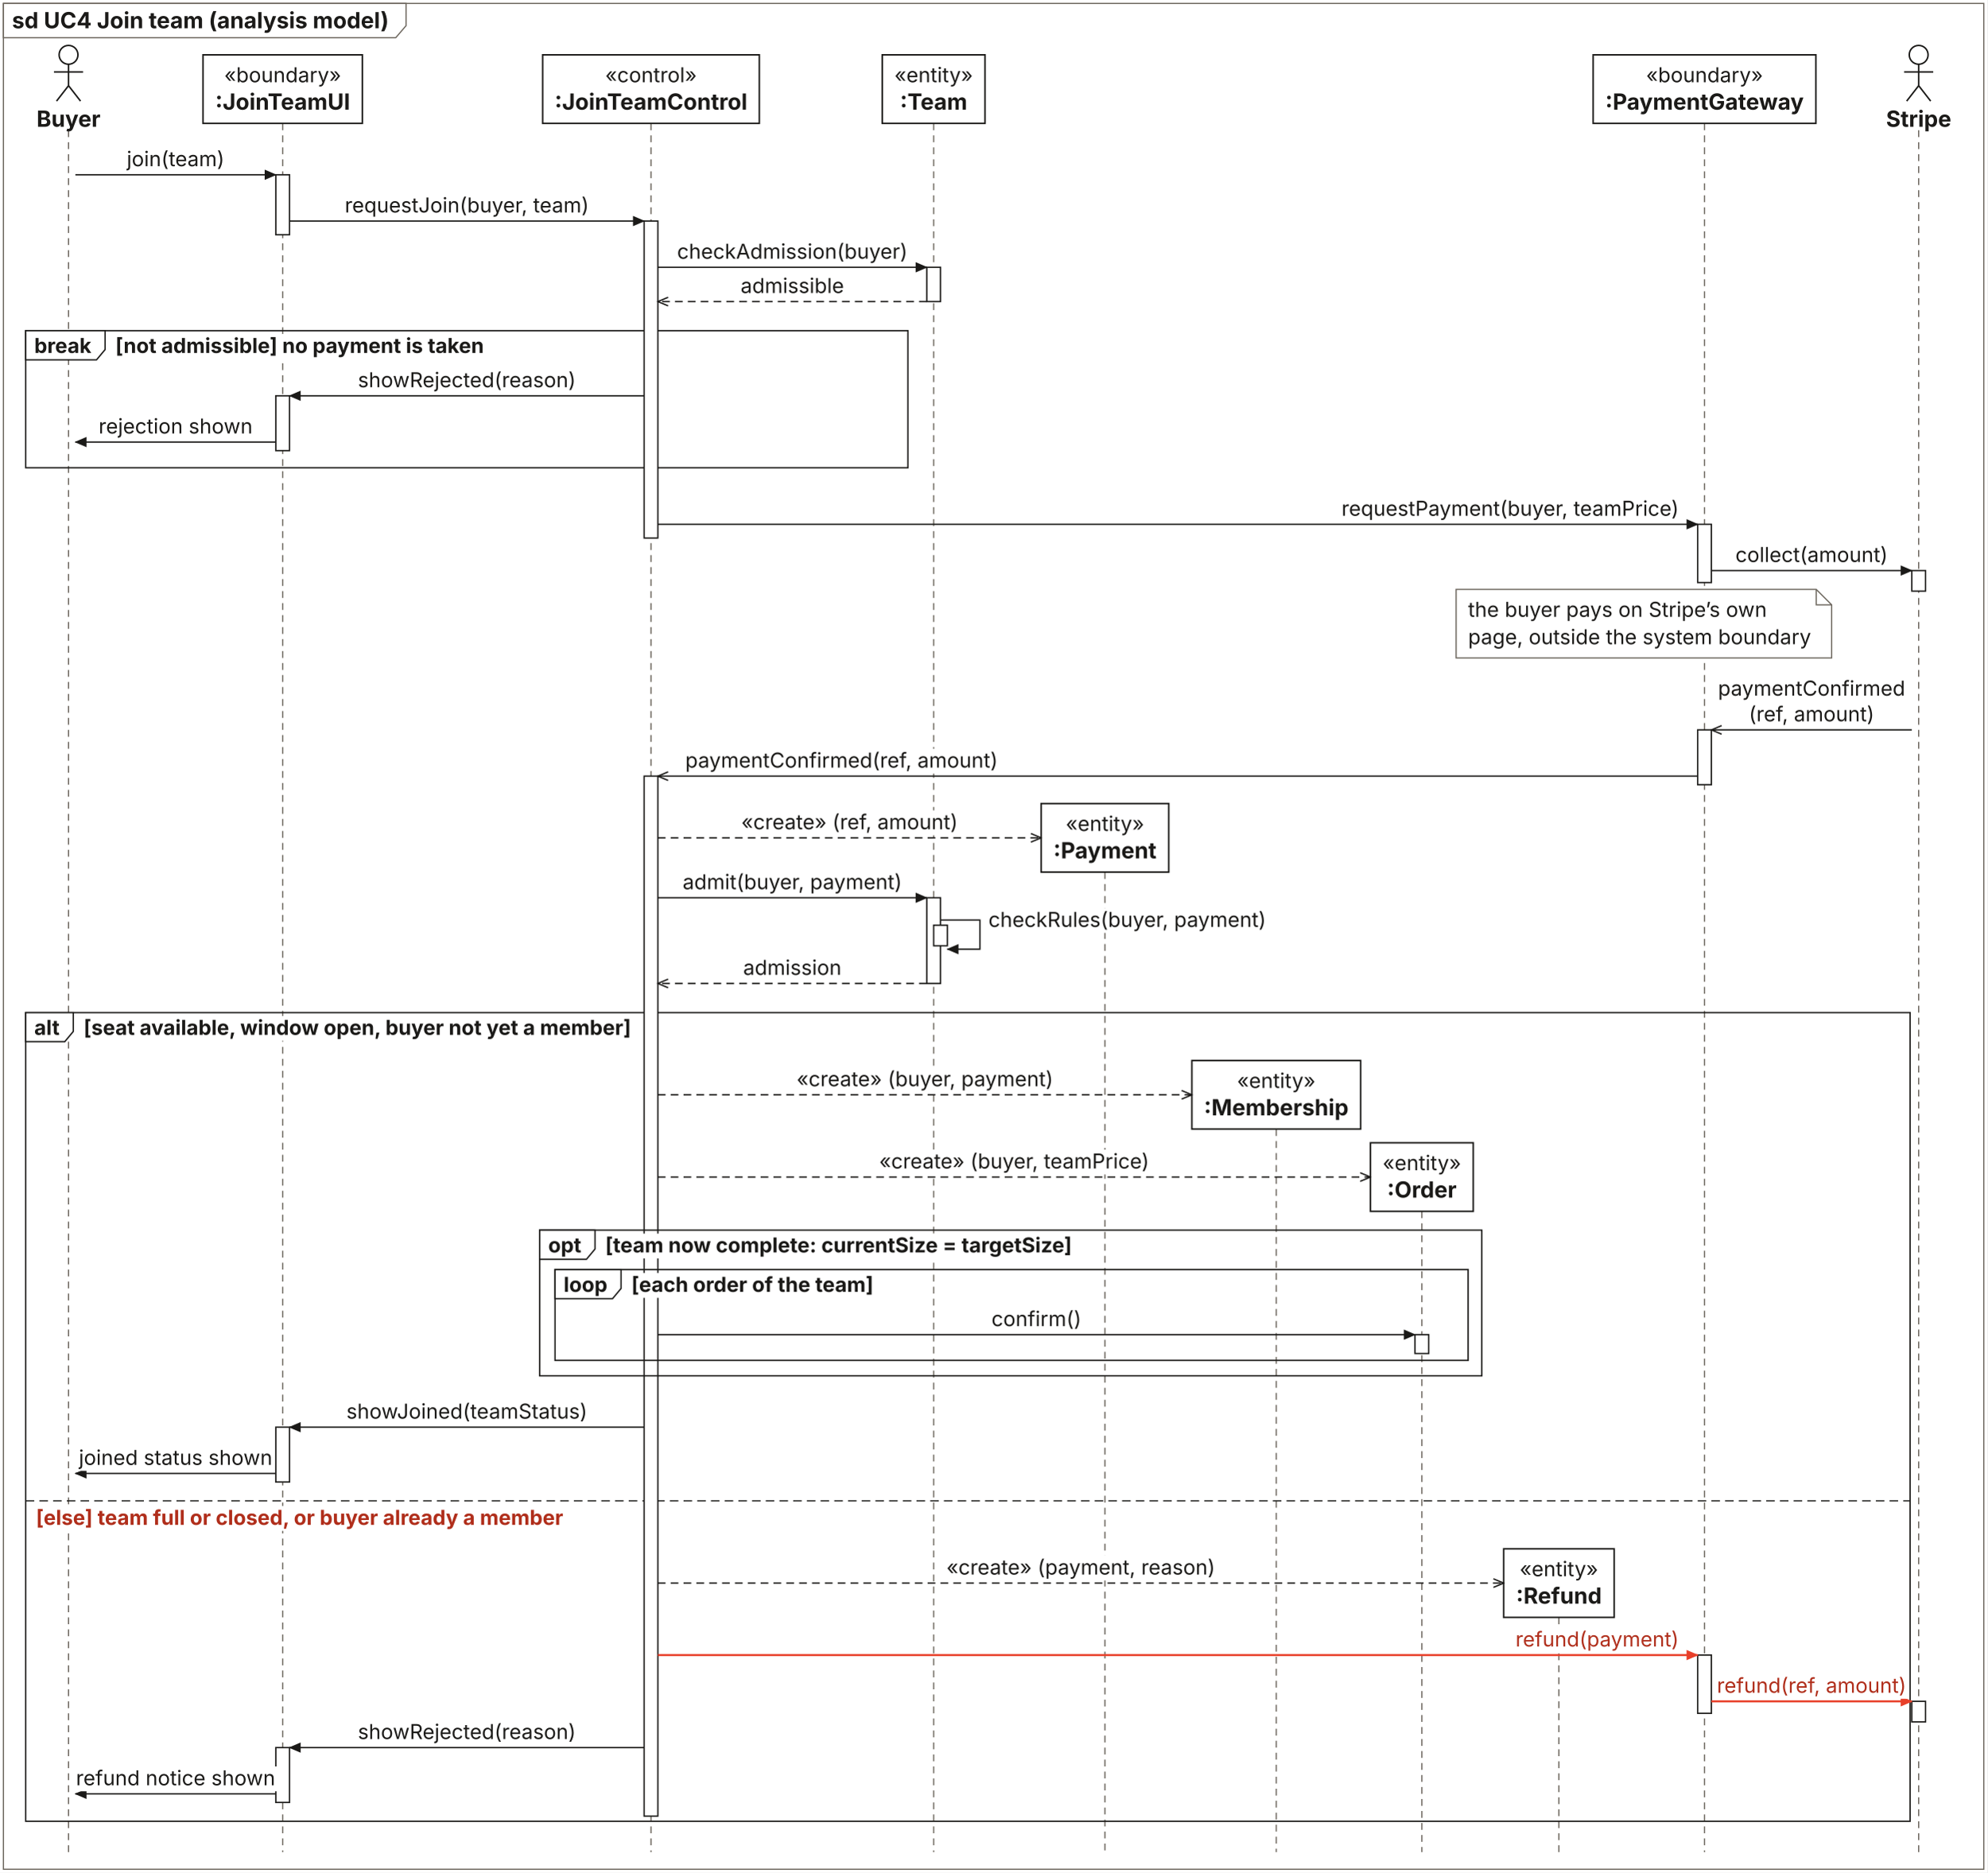
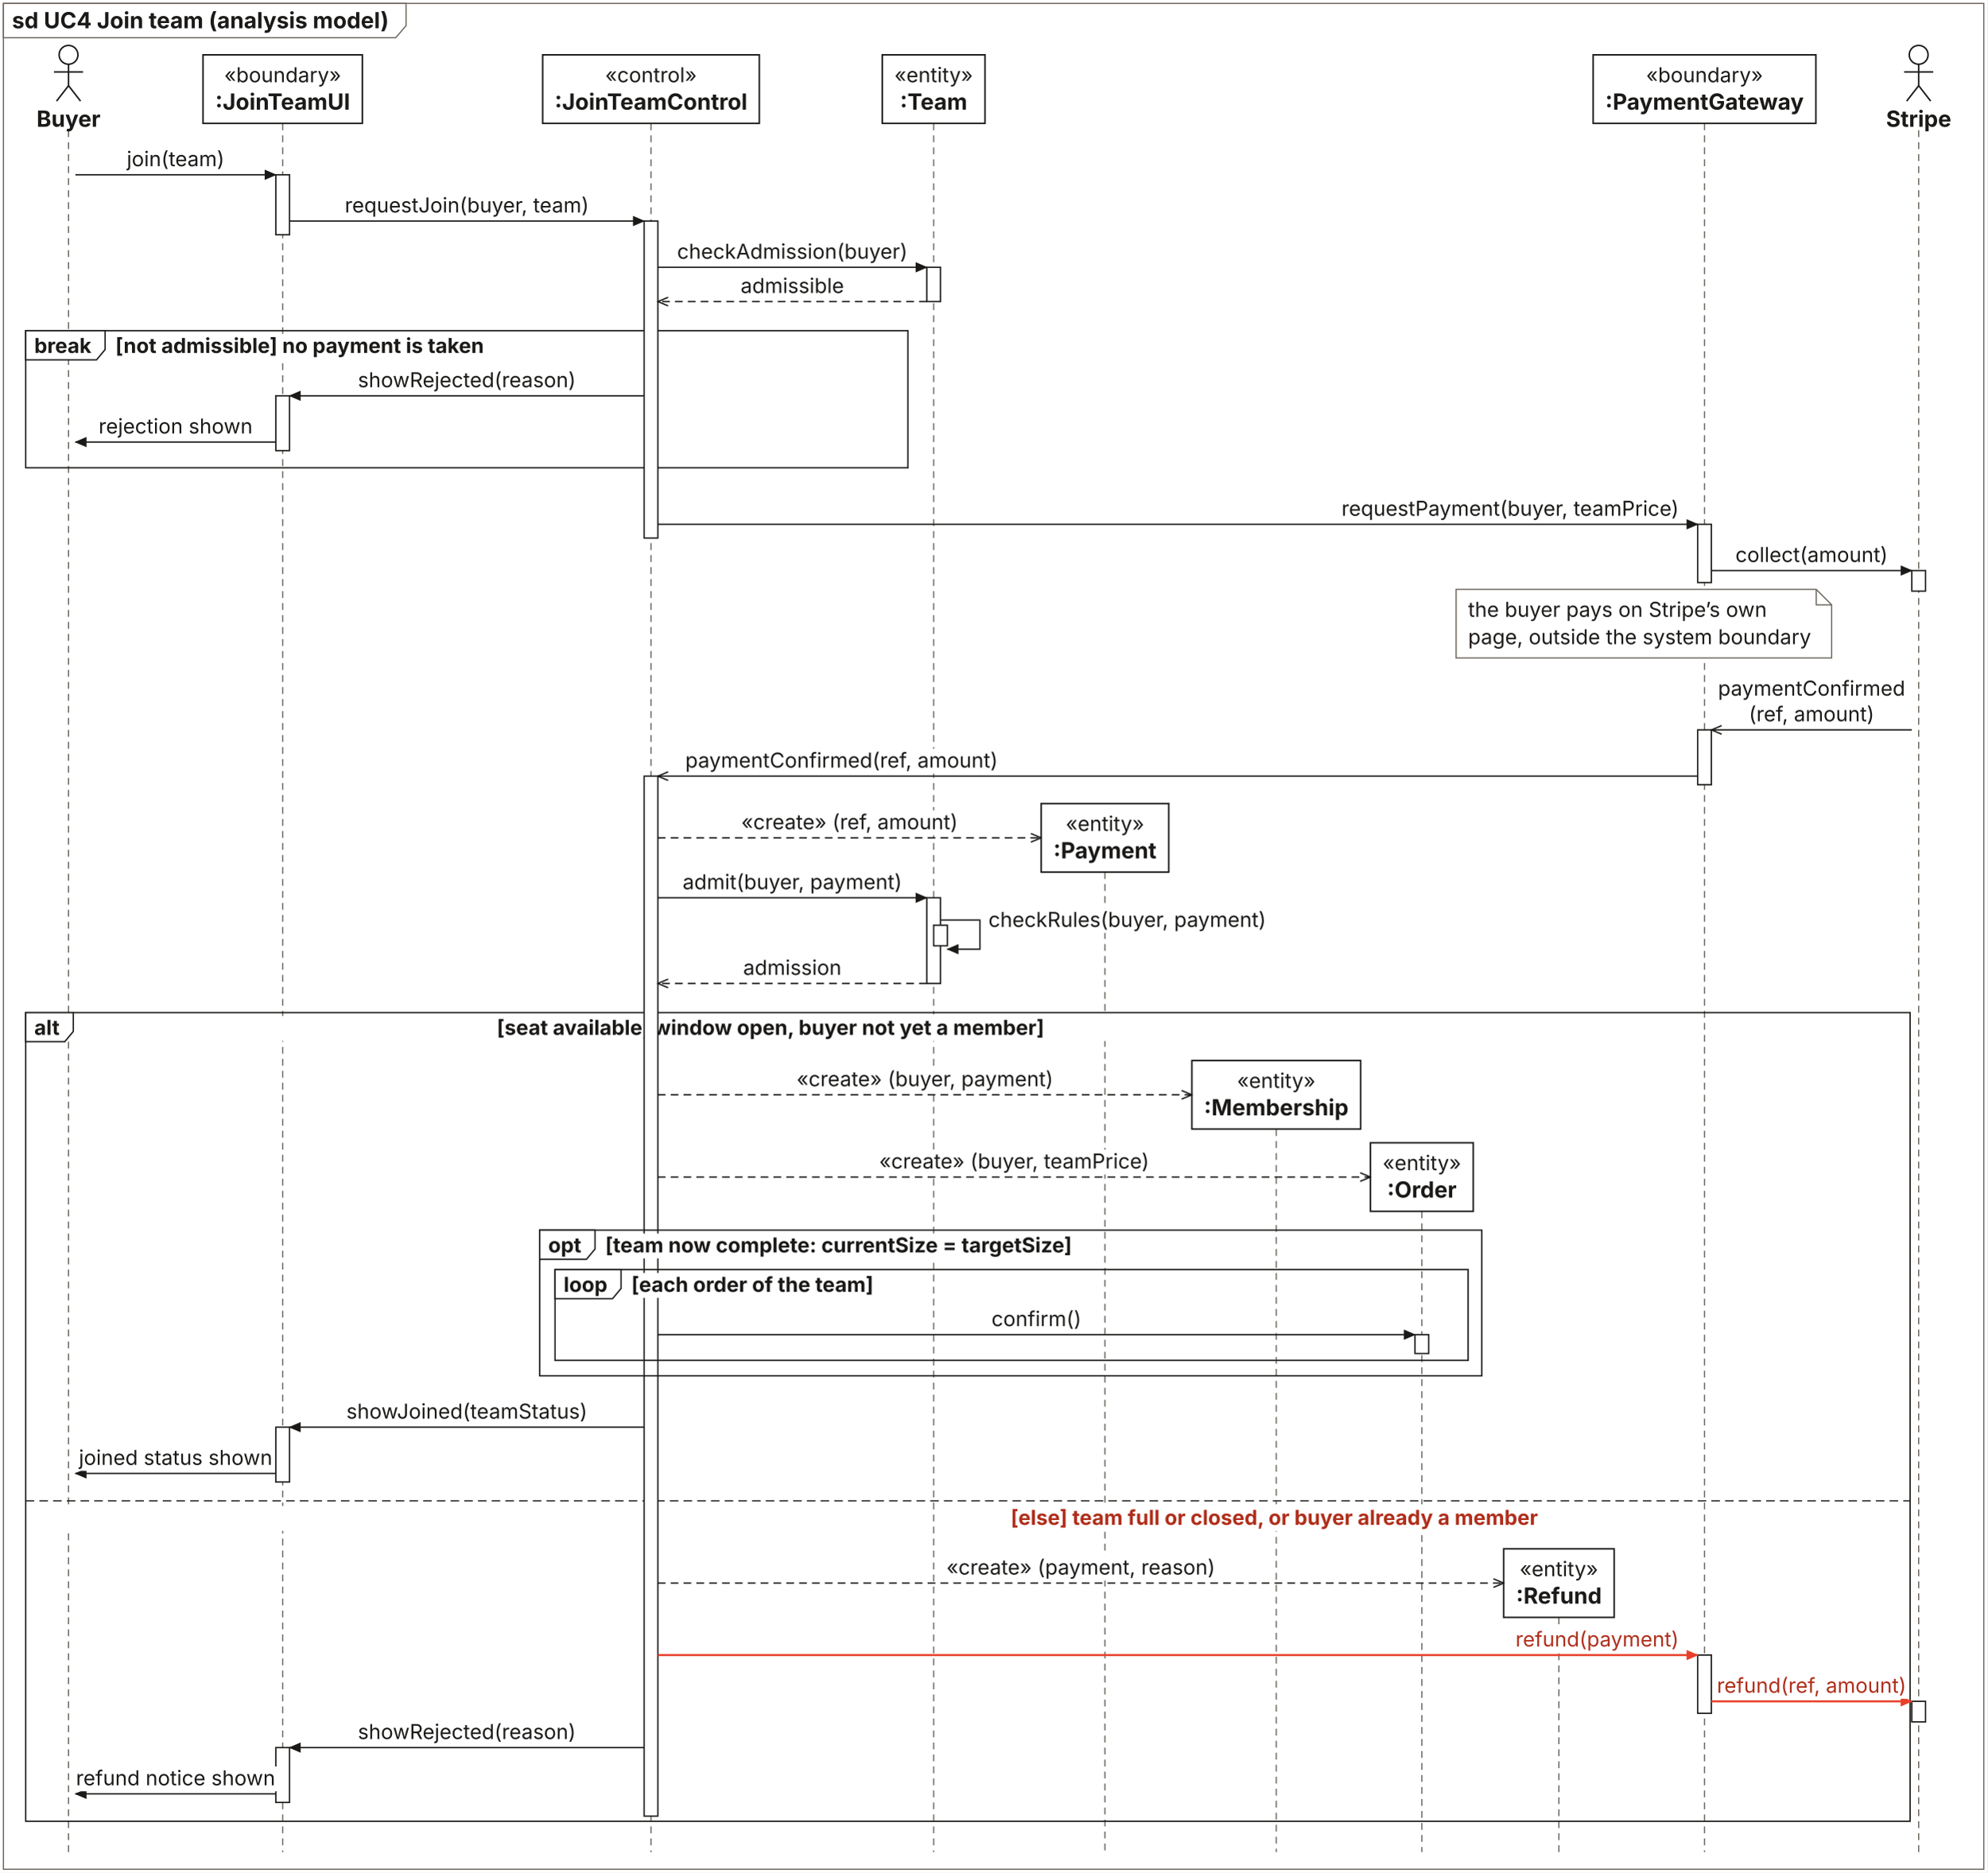
<svg xmlns="http://www.w3.org/2000/svg" width="2320" height="2186" viewBox="0 0 2320 2186" font-family="Inter, Helvetica, Arial, sans-serif">
  <defs>
    <marker id="uasFill" viewBox="0 0 14 12" refX="13" refY="6" markerWidth="14" markerHeight="12" markerUnits="userSpaceOnUse" orient="auto-start-reverse">
      <path d="M0,0 L14,6 L0,12 Z" fill="#1B1A18" />
    </marker>
    <marker id="uasFillR" viewBox="0 0 14 12" refX="13" refY="6" markerWidth="14" markerHeight="12" markerUnits="userSpaceOnUse" orient="auto-start-reverse">
      <path d="M0,0 L14,6 L0,12 Z" fill="#E8402A" />
    </marker>
    <marker id="uasOpen" viewBox="0 0 14 12" refX="13" refY="6" markerWidth="14" markerHeight="12" markerUnits="userSpaceOnUse" orient="auto-start-reverse">
      <path d="M1,1 L13,6 L1,11" fill="none" stroke="#1B1A18" stroke-width="1.6" />
    </marker>
    <marker id="uasOpenR" viewBox="0 0 14 12" refX="13" refY="6" markerWidth="14" markerHeight="12" markerUnits="userSpaceOnUse" orient="auto-start-reverse">
      <path d="M1,1 L13,6 L1,11" fill="none" stroke="#E8402A" stroke-width="1.8" />
    </marker>
    <marker id="uasTri" viewBox="0 0 20 18" refX="19" refY="9" markerWidth="20" markerHeight="18" markerUnits="userSpaceOnUse" orient="auto-start-reverse">
      <path d="M1,1 L19,9 L1,17 Z" fill="#FFFFFF" stroke="#1B1A18" stroke-width="1.6" />
    </marker>
    <marker id="uasDia" viewBox="0 0 24 14" refX="23" refY="7" markerWidth="24" markerHeight="14" markerUnits="userSpaceOnUse" orient="auto-start-reverse">
      <path d="M1,7 L12,1 L23,7 L12,13 Z" fill="#1B1A18" stroke="#1B1A18" stroke-width="1" />
    </marker>
    <marker id="uasODia" viewBox="0 0 24 14" refX="23" refY="7" markerWidth="24" markerHeight="14" markerUnits="userSpaceOnUse" orient="auto-start-reverse">
      <path d="M1,7 L12,1 L23,7 L12,13 Z" fill="#FFFFFF" stroke="#1B1A18" stroke-width="1.4" />
    </marker>
  </defs>
  <rect x="0" y="0" width="2320" height="2186" fill="#FFFFFF" stroke="none" />
  <rect x="4" y="4" width="2312" height="2178" fill="#FFFFFF" stroke="#6B655C" stroke-width="1.4" />
  <path d="M4 4 H474 V30 L462 44 H4 Z" fill="#FFFFFF" stroke="#6B655C" stroke-width="1.4" />
  <text x="14" y="33" font-size="26" font-weight="bold" fill="#1B1A18">sd UC4 Join team (analysis model)</text>
  <line x1="80" y1="152" x2="80" y2="2162" stroke="#6B655C" stroke-width="1.4" stroke-dasharray="8 6" />
  <line x1="330" y1="144" x2="330" y2="2162" stroke="#6B655C" stroke-width="1.4" stroke-dasharray="8 6" />
  <line x1="760" y1="144" x2="760" y2="2162" stroke="#6B655C" stroke-width="1.4" stroke-dasharray="8 6" />
  <line x1="1090" y1="144" x2="1090" y2="2162" stroke="#6B655C" stroke-width="1.4" stroke-dasharray="8 6" />
  <line x1="1990" y1="144" x2="1990" y2="2162" stroke="#6B655C" stroke-width="1.4" stroke-dasharray="8 6" />
  <line x1="2240" y1="152" x2="2240" y2="2162" stroke="#6B655C" stroke-width="1.4" stroke-dasharray="8 6" />
  <line x1="1290" y1="1018" x2="1290" y2="2162" stroke="#6B655C" stroke-width="1.4" stroke-dasharray="8 6" />
  <line x1="1490" y1="1318" x2="1490" y2="2162" stroke="#6B655C" stroke-width="1.4" stroke-dasharray="8 6" />
  <line x1="1660" y1="1414" x2="1660" y2="2162" stroke="#6B655C" stroke-width="1.4" stroke-dasharray="8 6" />
  <line x1="1820" y1="1888" x2="1820" y2="2162" stroke="#6B655C" stroke-width="1.4" stroke-dasharray="8 6" />
  <rect x="30" y="386" width="1030" height="160" fill="none" stroke="#1B1A18" stroke-width="1.6" />
  <path d="M30 386 H122.703 V408 L112.703 420 H30 Z" fill="#FFFFFF" stroke="#1B1A18" stroke-width="1.6" />
  <text x="40" y="412" font-size="24" font-weight="bold" fill="#1B1A18">break</text>
  <rect x="131.7" y="390" width="441.9" height="29" fill="#FFFFFF" stroke="none" />
  <text x="134.7" y="412" font-size="24" font-weight="bold" fill="#1B1A18">[not admissible]  no payment is taken</text>
  <rect x="30" y="1182" width="2200" height="944" fill="none" stroke="#1B1A18" stroke-width="1.6" />
  <path d="M30 1182 H85.578 V1204 L75.578 1216 H30 Z" fill="#FFFFFF" stroke="#1B1A18" stroke-width="1.6" />
  <text x="40" y="1208" font-size="24" font-weight="bold" fill="#1B1A18">alt</text>
  <rect x="94.6" y="1186" width="646.6" height="29" fill="#FFFFFF" stroke="none" />
-   <text x="97.6" y="1208" font-size="24" font-weight="bold" fill="#1B1A18">[seat available, window open, buyer not yet a member]</text>
+   <rect x="574" y="1184" width="775.2" height="31.2" fill="#FFFFFF" />
+   <text x="580" y="1208" font-size="24" font-weight="bold" fill="#1B1A18">[seat available, window open, buyer not yet a member]</text>
  <line x1="30" y1="1752" x2="2230" y2="1752" stroke="#1B1A18" stroke-width="1.4" stroke-dasharray="10 6" />
  <rect x="39" y="1758" width="628" height="29" fill="#FFFFFF" stroke="none" />
-   <text x="42" y="1780" font-size="24" font-weight="bold" fill="#B02E1B">[else]  team full or closed, or buyer already a member</text>
+   <rect x="1174" y="1756" width="789.6" height="31.2" fill="#FFFFFF" />
+   <text x="1180" y="1780" font-size="24" font-weight="bold" fill="#B02E1B">[else]  team full or closed, or buyer already a member</text>
  <circle cx="80" cy="64" r="11" fill="#FFFFFF" stroke="#1B1A18" stroke-width="1.8" />
  <path d="M80 75 V100 M63 84 H97 M80 100 L66 118 M80 100 L94 118" fill="none" stroke="#1B1A18" stroke-width="1.8" />
  <text x="80" y="148" font-size="26" text-anchor="middle" font-weight="bold" fill="#1B1A18">Buyer</text>
  <rect x="237" y="64" width="186" height="80" fill="#FFFFFF" stroke="#1B1A18" stroke-width="1.8" />
  <text x="330" y="96" font-size="24" text-anchor="middle" fill="#1B1A18">«boundary»</text>
  <text x="330" y="128" font-size="26" text-anchor="middle" font-weight="bold" fill="#1B1A18">:JoinTeamUI</text>
  <rect x="633.5" y="64" width="253" height="80" fill="#FFFFFF" stroke="#1B1A18" stroke-width="1.8" />
  <text x="760" y="96" font-size="24" text-anchor="middle" fill="#1B1A18">«control»</text>
  <text x="760" y="128" font-size="26" text-anchor="middle" font-weight="bold" fill="#1B1A18">:JoinTeamControl</text>
  <rect x="1030" y="64" width="120" height="80" fill="#FFFFFF" stroke="#1B1A18" stroke-width="1.8" />
  <text x="1090" y="96" font-size="24" text-anchor="middle" fill="#1B1A18">«entity»</text>
  <text x="1090" y="128" font-size="26" text-anchor="middle" font-weight="bold" fill="#1B1A18">:Team</text>
  <rect x="1860" y="64" width="260" height="80" fill="#FFFFFF" stroke="#1B1A18" stroke-width="1.8" />
  <text x="1990" y="96" font-size="24" text-anchor="middle" fill="#1B1A18">«boundary»</text>
  <text x="1990" y="128" font-size="26" text-anchor="middle" font-weight="bold" fill="#1B1A18">:PaymentGateway</text>
  <circle cx="2240" cy="64" r="11" fill="#FFFFFF" stroke="#1B1A18" stroke-width="1.8" />
  <path d="M2240 75 V100 M2223 84 H2257 M2240 100 L2226 118 M2240 100 L2254 118" fill="none" stroke="#1B1A18" stroke-width="1.8" />
  <text x="2240" y="148" font-size="26" text-anchor="middle" font-weight="bold" fill="#1B1A18">Stripe</text>
  <rect x="1215.5" y="938" width="149" height="80" fill="#FFFFFF" stroke="#1B1A18" stroke-width="1.8" />
  <text x="1290" y="970" font-size="24" text-anchor="middle" fill="#1B1A18">«entity»</text>
  <text x="1290" y="1002" font-size="26" text-anchor="middle" font-weight="bold" fill="#1B1A18">:Payment</text>
  <rect x="1391.5" y="1238" width="197" height="80" fill="#FFFFFF" stroke="#1B1A18" stroke-width="1.8" />
  <text x="1490" y="1270" font-size="24" text-anchor="middle" fill="#1B1A18">«entity»</text>
  <text x="1490" y="1302" font-size="26" text-anchor="middle" font-weight="bold" fill="#1B1A18">:Membership</text>
  <rect x="1600" y="1334" width="120" height="80" fill="#FFFFFF" stroke="#1B1A18" stroke-width="1.8" />
  <text x="1660" y="1366" font-size="24" text-anchor="middle" fill="#1B1A18">«entity»</text>
  <text x="1660" y="1398" font-size="26" text-anchor="middle" font-weight="bold" fill="#1B1A18">:Order</text>
  <rect x="1755.5" y="1808" width="129" height="80" fill="#FFFFFF" stroke="#1B1A18" stroke-width="1.8" />
  <text x="1820" y="1840" font-size="24" text-anchor="middle" fill="#1B1A18">«entity»</text>
  <text x="1820" y="1872" font-size="26" text-anchor="middle" font-weight="bold" fill="#1B1A18">:Refund</text>
  <rect x="322" y="204" width="16" height="70" fill="#FFFFFF" stroke="#1B1A18" stroke-width="1.6" />
  <rect x="752" y="258" width="16" height="370" fill="#FFFFFF" stroke="#1B1A18" stroke-width="1.6" />
  <rect x="1082" y="312" width="16" height="40" fill="#FFFFFF" stroke="#1B1A18" stroke-width="1.6" />
  <rect x="322" y="462" width="16" height="64" fill="#FFFFFF" stroke="#1B1A18" stroke-width="1.6" />
  <rect x="1982" y="612" width="16" height="68" fill="#FFFFFF" stroke="#1B1A18" stroke-width="1.6" />
  <rect x="2232" y="666" width="16" height="24" fill="#FFFFFF" stroke="#1B1A18" stroke-width="1.6" />
  <rect x="1982" y="852" width="16" height="64" fill="#FFFFFF" stroke="#1B1A18" stroke-width="1.6" />
  <rect x="752" y="906" width="16" height="1214" fill="#FFFFFF" stroke="#1B1A18" stroke-width="1.6" />
  <rect x="1082" y="1048" width="16" height="100" fill="#FFFFFF" stroke="#1B1A18" stroke-width="1.6" />
  <rect x="1090" y="1080" width="16" height="24" fill="#FFFFFF" stroke="#1B1A18" stroke-width="1.6" />
  <rect x="1652" y="1558" width="16" height="22" fill="#FFFFFF" stroke="#1B1A18" stroke-width="1.6" />
  <rect x="322" y="1666" width="16" height="64" fill="#FFFFFF" stroke="#1B1A18" stroke-width="1.6" />
  <rect x="322" y="2040" width="16" height="64" fill="#FFFFFF" stroke="#1B1A18" stroke-width="1.6" />
  <rect x="1982" y="1932" width="16" height="68" fill="#FFFFFF" stroke="#1B1A18" stroke-width="1.6" />
  <rect x="2232" y="1986" width="16" height="24" fill="#FFFFFF" stroke="#1B1A18" stroke-width="1.6" />
  <rect x="630" y="1436" width="1100" height="170" fill="none" stroke="#1B1A18" stroke-width="1.6" />
  <path d="M630 1436 H694.637 V1458 L684.637 1470 H630 Z" fill="#FFFFFF" stroke="#1B1A18" stroke-width="1.6" />
  <text x="640" y="1462" font-size="24" font-weight="bold" fill="#1B1A18">opt</text>
  <rect x="703.6" y="1440" width="550.8" height="29" fill="#FFFFFF" stroke="none" />
  <text x="706.6" y="1462" font-size="24" font-weight="bold" fill="#1B1A18">[team now complete: currentSize = targetSize]</text>
  <rect x="648" y="1482" width="1066" height="106" fill="none" stroke="#1B1A18" stroke-width="1.6" />
  <path d="M648 1482 H725.07 V1504 L715.07 1516 H648 Z" fill="#FFFFFF" stroke="#1B1A18" stroke-width="1.6" />
  <text x="658" y="1508" font-size="24" font-weight="bold" fill="#1B1A18">loop</text>
  <rect x="734.1" y="1486" width="288.6" height="29" fill="#FFFFFF" stroke="none" />
  <text x="737.1" y="1508" font-size="24" font-weight="bold" fill="#1B1A18">[each order of the team]</text>
  <line x1="88" y1="204" x2="322" y2="204" stroke="#1B1A18" stroke-width="1.6" marker-end="url(#uasFill)" />
  <rect x="145" y="172" width="120" height="29" fill="#FFFFFF" stroke="none" />
  <text x="205" y="194" font-size="24" text-anchor="middle" fill="#1B1A18">join(team)</text>
  <line x1="338" y1="258" x2="752" y2="258" stroke="#1B1A18" stroke-width="1.6" marker-end="url(#uasFill)" />
  <rect x="399.5" y="226" width="291.1" height="29" fill="#FFFFFF" stroke="none" />
  <text x="545" y="248" font-size="24" text-anchor="middle" fill="#1B1A18">requestJoin(buyer, team)</text>
  <line x1="768" y1="312" x2="1082" y2="312" stroke="#1B1A18" stroke-width="1.6" marker-end="url(#uasFill)" />
  <rect x="787.5" y="280" width="275" height="29" fill="#FFFFFF" stroke="none" />
  <text x="925" y="302" font-size="24" text-anchor="middle" fill="#1B1A18">checkAdmission(buyer)</text>
  <line x1="1082" y1="352" x2="768" y2="352" stroke="#1B1A18" stroke-width="1.6" stroke-dasharray="9 6" marker-end="url(#uasOpen)" />
  <rect x="861.7" y="320" width="126.7" height="29" fill="#FFFFFF" stroke="none" />
  <text x="925" y="342" font-size="24" text-anchor="middle" fill="#1B1A18">admissible</text>
  <line x1="752" y1="462" x2="338" y2="462" stroke="#1B1A18" stroke-width="1.6" marker-end="url(#uasFill)" />
  <rect x="414.8" y="430" width="260.4" height="29" fill="#FFFFFF" stroke="none" />
  <text x="545" y="452" font-size="24" text-anchor="middle" fill="#1B1A18">showRejected(reason)</text>
  <line x1="322" y1="516" x2="88" y2="516" stroke="#1B1A18" stroke-width="1.6" marker-end="url(#uasFill)" />
  <rect x="112.1" y="484" width="185.8" height="29" fill="#FFFFFF" stroke="none" />
  <text x="205" y="506" font-size="24" text-anchor="middle" fill="#1B1A18">rejection shown</text>
  <line x1="768" y1="612" x2="1982" y2="612" stroke="#1B1A18" stroke-width="1.6" marker-end="url(#uasFill)" />
  <rect x="1563.2" y="580" width="399.8" height="29" fill="#FFFFFF" stroke="none" />
  <text x="1960" y="602" font-size="24" text-anchor="end" fill="#1B1A18">requestPayment(buyer, teamPrice)</text>
  <line x1="1998" y1="666" x2="2232" y2="666" stroke="#1B1A18" stroke-width="1.6" marker-end="url(#uasFill)" />
  <rect x="2023" y="634" width="183.9" height="29" fill="#FFFFFF" stroke="none" />
  <text x="2115" y="656" font-size="24" text-anchor="middle" fill="#1B1A18">collect(amount)</text>
  <line x1="2232" y1="852" x2="1998" y2="852" stroke="#1B1A18" stroke-width="1.6" marker-end="url(#uasOpen)" />
  <rect x="2002.7" y="790" width="224.5" height="29" fill="#FFFFFF" stroke="none" />
  <text x="2115" y="812" font-size="24" text-anchor="middle" fill="#1B1A18">paymentConfirmed</text>
  <rect x="2038.8" y="820" width="152.4" height="29" fill="#FFFFFF" stroke="none" />
  <text x="2115" y="842" font-size="24" text-anchor="middle" fill="#1B1A18">(ref, amount)</text>
  <line x1="1982" y1="906" x2="768" y2="906" stroke="#1B1A18" stroke-width="1.6" marker-end="url(#uasOpen)" />
  <rect x="797" y="874" width="370.9" height="29" fill="#FFFFFF" stroke="none" />
  <text x="800" y="896" font-size="24" fill="#1B1A18">paymentConfirmed(ref, amount)</text>
  <line x1="768" y1="978" x2="1215.5" y2="978" stroke="#1B1A18" stroke-width="1.6" stroke-dasharray="9 6" marker-end="url(#uasOpen)" />
  <rect x="862.3" y="946" width="258.8" height="29" fill="#FFFFFF" stroke="none" />
  <text x="991.8" y="968" font-size="24" text-anchor="middle" fill="#1B1A18">«create» (ref, amount)</text>
  <line x1="768" y1="1048" x2="1082" y2="1048" stroke="#1B1A18" stroke-width="1.6" marker-end="url(#uasFill)" />
  <rect x="794" y="1016" width="262.1" height="29" fill="#FFFFFF" stroke="none" />
  <text x="925" y="1038" font-size="24" text-anchor="middle" fill="#1B1A18">admit(buyer, payment)</text>
  <path d="M1098 1074 H1144 V1108 H1106" fill="none" stroke="#1B1A18" stroke-width="1.6" marker-end="url(#uasFill)" />
  <rect x="1151" y="1060" width="330.1" height="29" fill="#FFFFFF" stroke="none" />
  <text x="1154" y="1082" font-size="24" fill="#1B1A18">checkRules(buyer, payment)</text>
  <line x1="1082" y1="1148" x2="768" y2="1148" stroke="#1B1A18" stroke-width="1.6" stroke-dasharray="9 6" marker-end="url(#uasOpen)" />
  <rect x="864.6" y="1116" width="120.7" height="29" fill="#FFFFFF" stroke="none" />
  <text x="925" y="1138" font-size="24" text-anchor="middle" fill="#1B1A18">admission</text>
  <line x1="768" y1="1278" x2="1391.5" y2="1278" stroke="#1B1A18" stroke-width="1.6" stroke-dasharray="9 6" marker-end="url(#uasOpen)" />
  <rect x="927" y="1246" width="305.6" height="29" fill="#FFFFFF" stroke="none" />
  <text x="1079.8" y="1268" font-size="24" text-anchor="middle" fill="#1B1A18">«create» (buyer, payment)</text>
  <line x1="768" y1="1374" x2="1600" y2="1374" stroke="#1B1A18" stroke-width="1.6" stroke-dasharray="9 6" marker-end="url(#uasOpen)" />
  <rect x="1023.4" y="1342" width="321.2" height="29" fill="#FFFFFF" stroke="none" />
  <text x="1184" y="1364" font-size="24" text-anchor="middle" fill="#1B1A18">«create» (buyer, teamPrice)</text>
  <line x1="768" y1="1558" x2="1652" y2="1558" stroke="#1B1A18" stroke-width="1.6" marker-end="url(#uasFill)" />
  <rect x="1154.5" y="1526" width="110.9" height="29" fill="#FFFFFF" stroke="none" />
  <text x="1210" y="1548" font-size="24" text-anchor="middle" fill="#1B1A18">confirm()</text>
  <line x1="752" y1="1666" x2="338" y2="1666" stroke="#1B1A18" stroke-width="1.6" marker-end="url(#uasFill)" />
  <rect x="401.4" y="1634" width="287.3" height="29" fill="#FFFFFF" stroke="none" />
  <text x="545" y="1656" font-size="24" text-anchor="middle" fill="#1B1A18">showJoined(teamStatus)</text>
  <line x1="322" y1="1720" x2="88" y2="1720" stroke="#1B1A18" stroke-width="1.6" marker-end="url(#uasFill)" />
  <rect x="89.1" y="1688" width="231.8" height="29" fill="#FFFFFF" stroke="none" />
  <text x="205" y="1710" font-size="24" text-anchor="middle" fill="#1B1A18">joined status shown</text>
  <line x1="768" y1="1848" x2="1755.5" y2="1848" stroke="#1B1A18" stroke-width="1.6" stroke-dasharray="9 6" marker-end="url(#uasOpen)" />
  <rect x="1101.9" y="1816" width="319.7" height="29" fill="#FFFFFF" stroke="none" />
  <text x="1261.8" y="1838" font-size="24" text-anchor="middle" fill="#1B1A18">«create» (payment, reason)</text>
  <line x1="768" y1="1932" x2="1982" y2="1932" stroke="#E8402A" stroke-width="2.4" marker-end="url(#uasFillR)" />
  <rect x="1766.3" y="1900" width="196.7" height="29" fill="#FFFFFF" stroke="none" />
  <text x="1960" y="1922" font-size="24" text-anchor="end" fill="#B02E1B">refund(payment)</text>
  <line x1="1998" y1="1986" x2="2232" y2="1986" stroke="#E8402A" stroke-width="2.4" marker-end="url(#uasFillR)" />
  <rect x="2001.5" y="1954" width="227" height="29" fill="#FFFFFF" stroke="none" />
  <text x="2115" y="1976" font-size="24" text-anchor="middle" fill="#B02E1B">refund(ref, amount)</text>
  <line x1="752" y1="2040" x2="338" y2="2040" stroke="#1B1A18" stroke-width="1.6" marker-end="url(#uasFill)" />
  <rect x="414.8" y="2008" width="260.4" height="29" fill="#FFFFFF" stroke="none" />
  <text x="545" y="2030" font-size="24" text-anchor="middle" fill="#1B1A18">showRejected(reason)</text>
  <line x1="322" y1="2094" x2="88" y2="2094" stroke="#1B1A18" stroke-width="1.6" marker-end="url(#uasFill)" />
  <rect x="85.7" y="2062" width="238.7" height="29" fill="#FFFFFF" stroke="none" />
  <text x="205" y="2084" font-size="24" text-anchor="middle" fill="#1B1A18">refund notice shown</text>
  <path d="M1700 688 H2120.418 L2138.418 706 V768 H1700 Z" fill="#FFFFFF" stroke="#6B655C" stroke-width="1.4" />
  <path d="M2120.418 688 V706 H2138.418" fill="none" stroke="#6B655C" stroke-width="1.4" />
  <text x="1714" y="720" font-size="24" fill="#1B1A18">the buyer pays on Stripe’s own</text>
  <text x="1714" y="752" font-size="24" fill="#1B1A18">page, outside the system boundary</text>
</svg>
